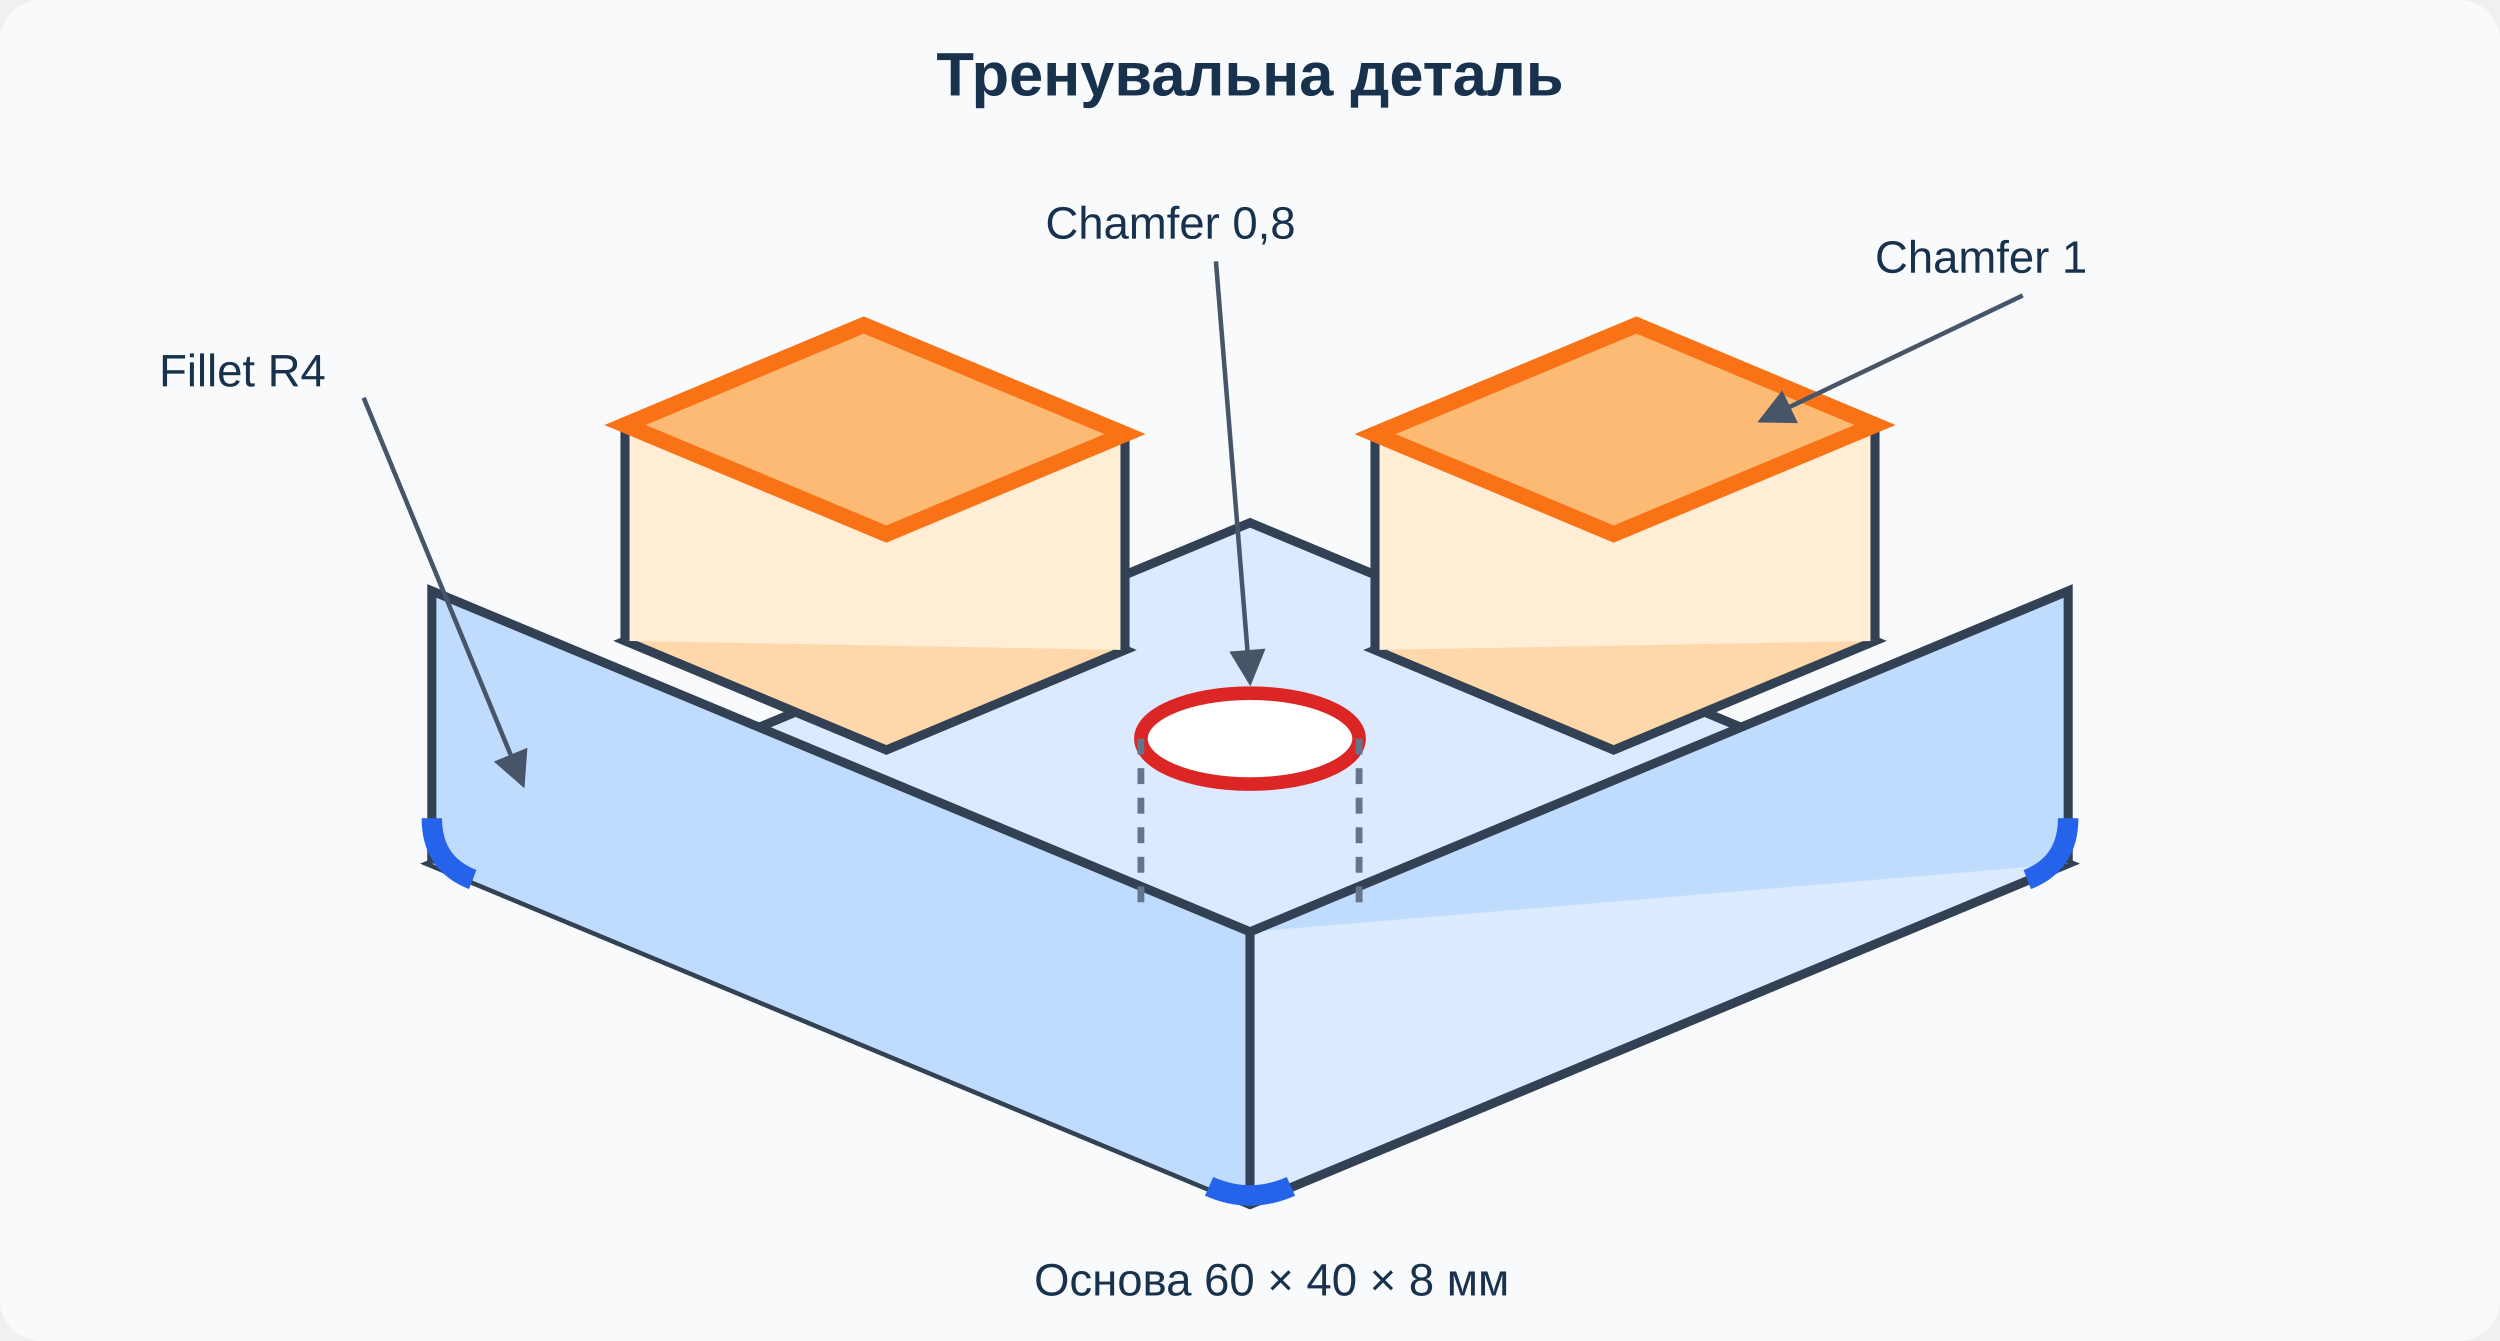
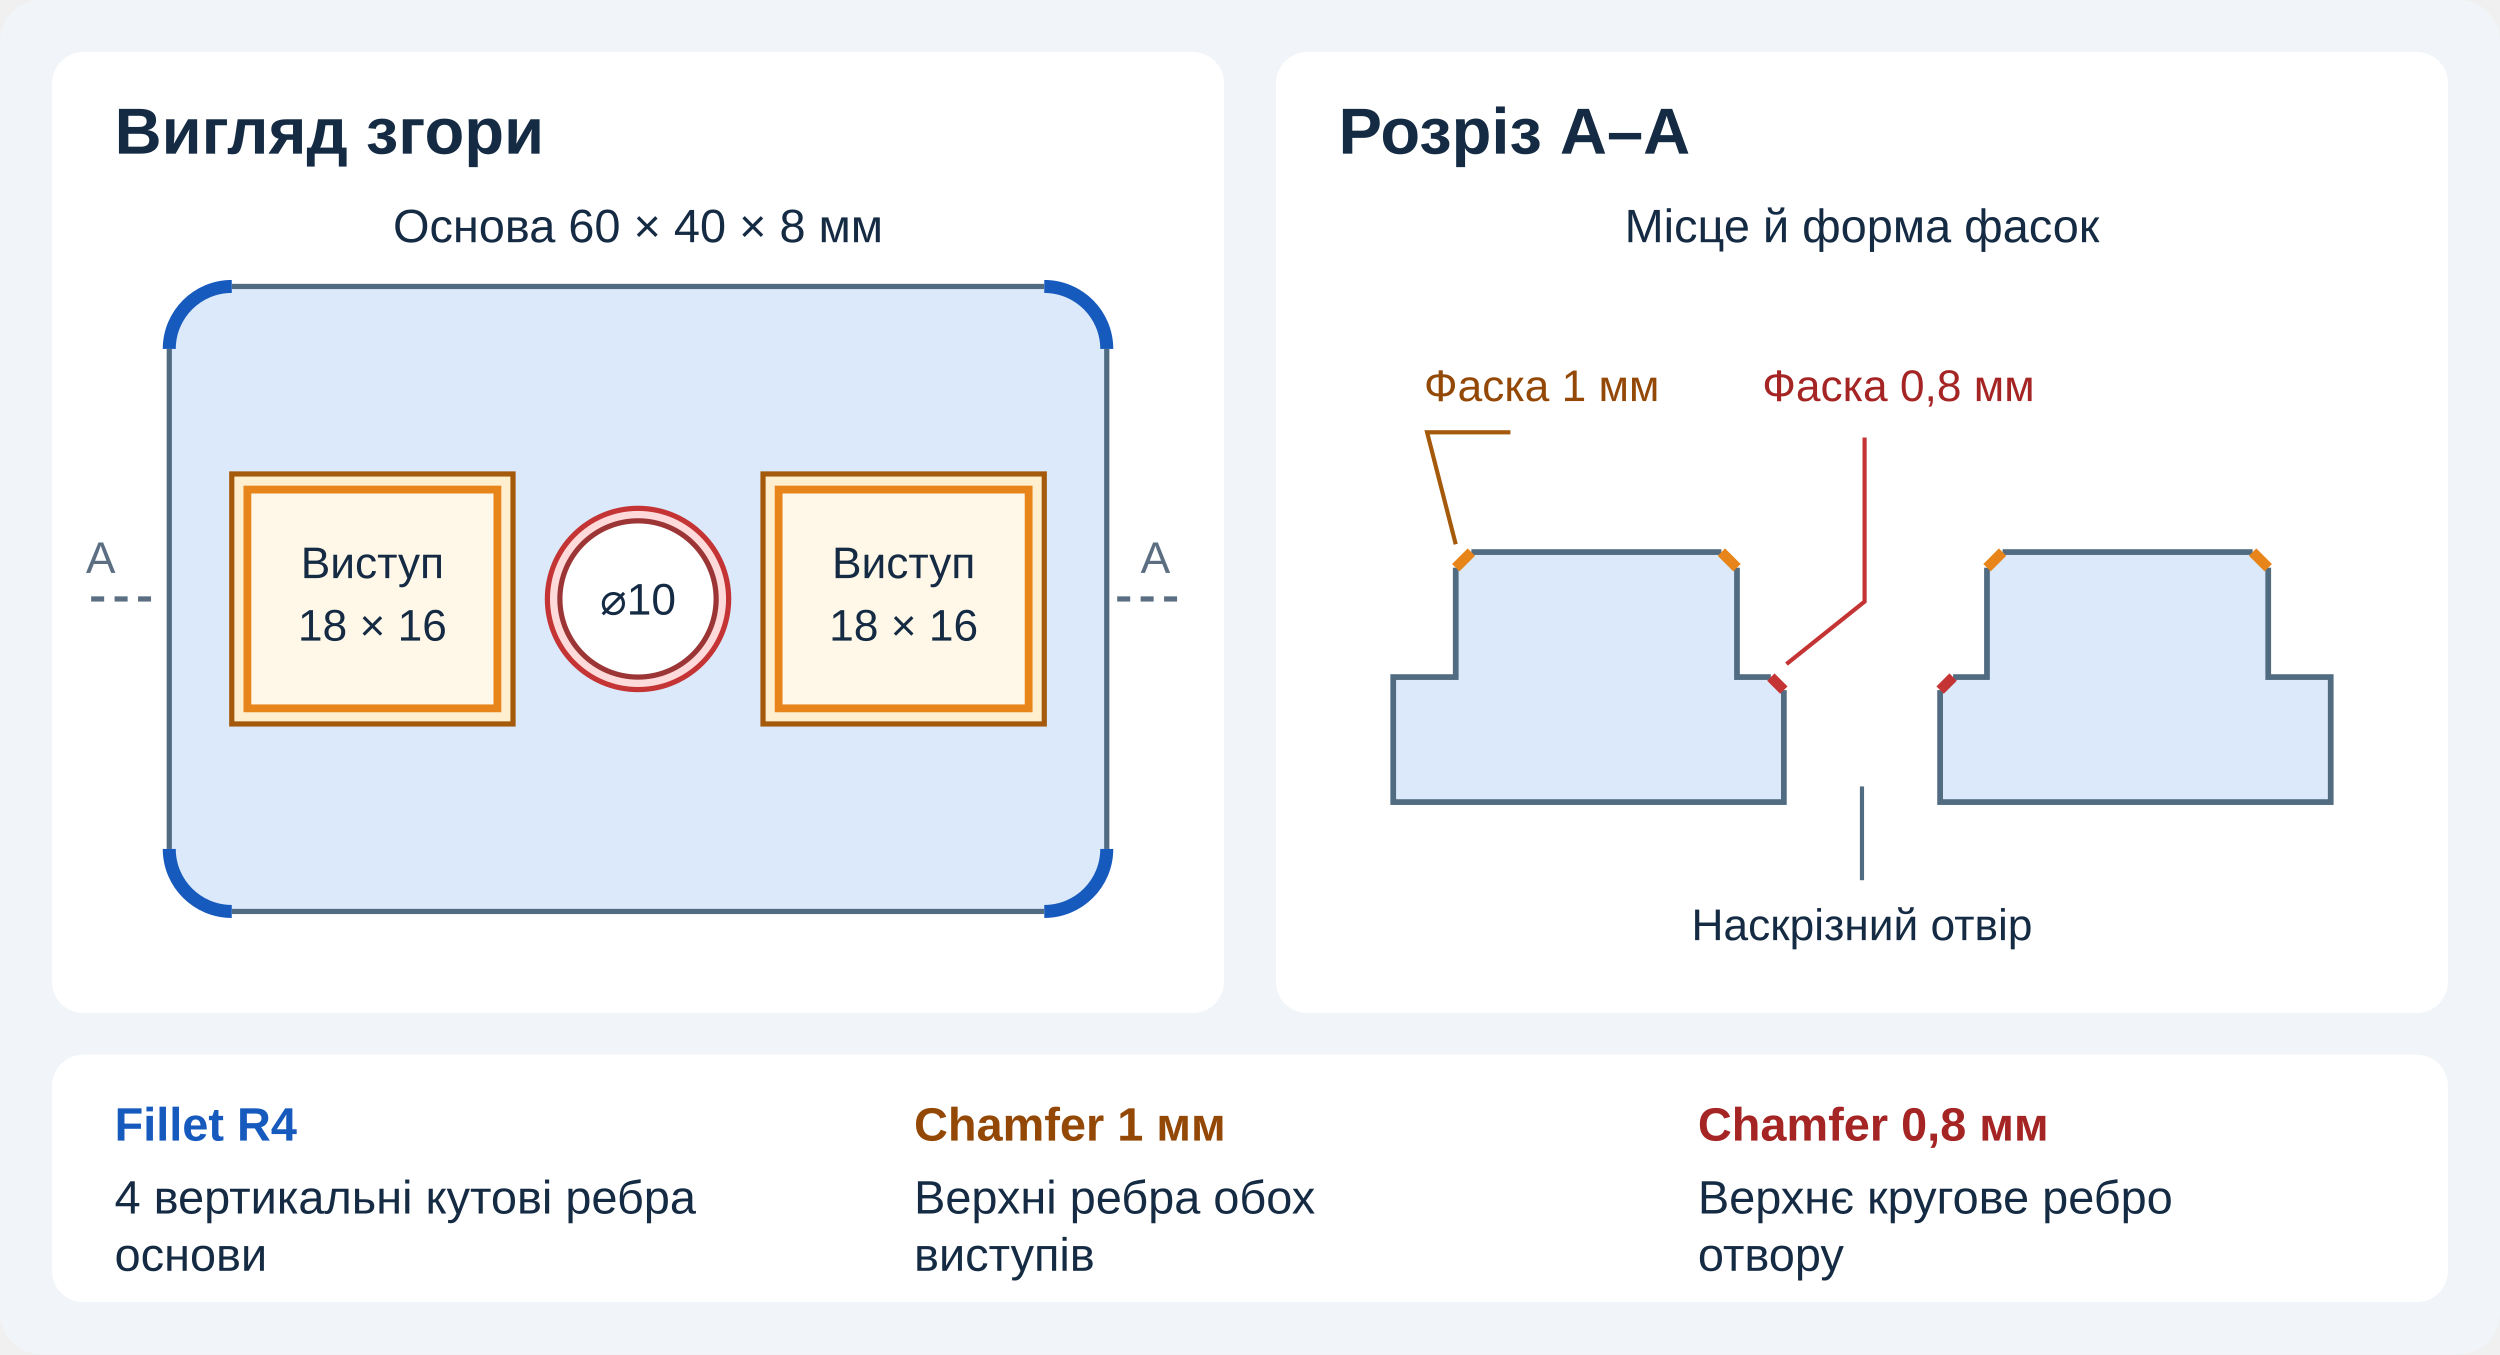
- <svg xmlns="http://www.w3.org/2000/svg" viewBox="0 0 1100 590" role="img" aria-labelledby="title desc">
-   <defs>
-     <marker id="arrow" markerWidth="8" markerHeight="8" refX="7" refY="4" orient="auto">
-       <path d="M0 0L8 4L0 8Z" fill="#475569" />
-     </marker>
-   </defs>
-   <rect width="1100" height="590" rx="18" fill="#f8fafc" />
-   <text x="550" y="42" text-anchor="middle" font-family="Arial, sans-serif" font-size="27" font-weight="700" fill="#18324d">Тренувальна деталь</text>
-   <path d="M190 380l360 150 360-150-360-150z" fill="#dbeafe" stroke="#334155" stroke-width="4" />
-   <path d="M190 380v-120l360 150v120M910 380V260L550 410" fill="#bfdbfe" stroke="#334155" stroke-width="4" />
-   <path d="M275 282l115 48 105-44-115-48zM605 286l105 44 115-48-105-44z" fill="#fed7aa" stroke="#334155" stroke-width="4" />
-   <path d="M275 282v-95l115 48 105-44v95M605 286v-95l105 44 115-48v95" fill="#ffedd5" stroke="#334155" stroke-width="4" />
-   <path d="M275 187l115 48 105-44-115-48zM605 191l105 44 115-48-105-44z" fill="#fdba74" stroke="#f97316" stroke-width="7" />
-   <ellipse cx="550" cy="325" rx="48" ry="20" fill="#fff" stroke="#dc2626" stroke-width="6" />
-   <path d="M502 325v72M598 325v72" stroke="#64748b" stroke-width="3" stroke-dasharray="7 6" />
-   <path d="M208 387Q190 380 190 360M892 387Q910 380 910 360M532 522Q550 530 568 522" fill="none" stroke="#2563eb" stroke-width="9" />
-   <g font-family="Arial, sans-serif" font-size="20" fill="#18324d">
-     <text x="70" y="170">Fillet R4</text>
-     <path d="M160 175l70 170" stroke="#475569" stroke-width="2" marker-end="url(#arrow)" />
-     <text x="825" y="120">Chamfer 1</text>
-     <path d="M890 130l-115 55" stroke="#475569" stroke-width="2" marker-end="url(#arrow)" />
-     <text x="460" y="105">Chamfer 0,8</text>
-     <path d="M535 115l15 185" stroke="#475569" stroke-width="2" marker-end="url(#arrow)" />
-     <text x="455" y="570">Основа 60 × 40 × 8 мм</text>
+ <svg xmlns="http://www.w3.org/2000/svg" width="960" height="520" viewBox="0 0 960 520" role="img" aria-labelledby="title desc">
+   <rect width="960" height="520" rx="16" fill="#f1f5f9" />
+   <rect x="20" y="20" width="450" height="369" rx="12" fill="#fff" />
+   <rect x="490" y="20" width="450" height="369" rx="12" fill="#fff" />
+   <g font-family="Arial,sans-serif" fill="#152b43">
+     <text x="44" y="59" font-size="25" font-weight="bold">Вигляд згори</text>
+     <text x="514" y="59" font-size="25" font-weight="bold">Розріз А–А</text>
+     <text x="245" y="93" font-size="18" text-anchor="middle">Основа 60 × 40 × 8 мм</text>
+     <text x="715" y="93" font-size="18" text-anchor="middle">Місце й форма фасок</text>
+     <rect x="65" y="110" width="360" height="240" rx="24" fill="#dbe9fa" />
+     <path d="M89 110H401 M425 134V326 M401 350H89 M65 326V134" fill="none" stroke="#516b81" stroke-width="2" />
+     <path d="M65 134a24 24 0 0 1 24-24 M401 110a24 24 0 0 1 24 24 M425 326a24 24 0 0 1-24 24 M89 350a24 24 0 0 1-24-24" fill="none" stroke="#175abd" stroke-width="5" />
+     <g fill="#ffefcf" stroke="#a55a0b" stroke-width="2">
+       <rect x="89" y="182" width="108" height="96" />
+       <rect x="293" y="182" width="108" height="96" />
+     </g>
+     <g fill="#fff8e8" stroke="#e7841a" stroke-width="3">
+       <rect x="95" y="188" width="96" height="84" />
+       <rect x="299" y="188" width="96" height="84" />
+     </g>
+     <circle cx="245" cy="230" r="34.8" fill="#ffdada" stroke="#c53434" stroke-width="2" />
+     <circle cx="245" cy="230" r="30" fill="#fff" stroke="#9c3535" stroke-width="2" />
+     <g font-size="17" text-anchor="middle">
+       <text x="143" y="222" text-anchor="middle">Виступ</text>
+       <text x="143" y="246" text-anchor="middle">18 × 16</text>
+       <text x="347" y="222" text-anchor="middle">Виступ</text>
+       <text x="347" y="246" text-anchor="middle">18 × 16</text>
+       <text x="245" y="236" text-anchor="middle">⌀10</text>
+     </g>
+     <g fill="#5b6e82" font-size="17">
+       <text x="33" y="220">А</text>
+       <text x="438" y="220">А</text>
+     </g>
+     <path d="M35 230H61 M429 230H454" fill="none" stroke="#5b6e82" stroke-width="2" stroke-dasharray="5 4" />
+     <g fill="#dbe9fa">
+       <path d="M535 260h24v-42l6-6h96l6 6v42h13l5 5v43H535Z" />
+       <path d="M895 260h-24v-42l-6-6h-96l-6 6v42h-13l-5 5v43h150Z" />
+     </g>
+     <path d="M565 212h96 M769 212h96 M559 218v42h-24v48h150v-43 M871 218v42h24v48H745v-43 M667 218v42h13 M763 218v42h-13" fill="none" stroke="#516b81" stroke-width="2.2" />
+     <path d="M559 218l6-6 M661 212l6 6 M763 218l6-6 M865 212l6 6" fill="none" stroke="#e7841a" stroke-width="4" />
+     <path d="M680 260l5 5 M750 260l-5 5" fill="none" stroke="#c53434" stroke-width="4" />
+     <g fill="none" stroke-width="1.6">
+       <path d="M580 166h-32l11 43" stroke="#a55a0b" />
+       <path d="M716 168v63l-30 24" stroke="#c53434" />
+       <path d="M715 338v-36" stroke="#516b81" />
+     </g>
+     <g font-size="17" text-anchor="middle">
+       <text x="592" y="154" text-anchor="middle" fill="#934806">Фаска 1 мм</text>
+       <text x="729" y="154" text-anchor="middle" fill="#a52424">Фаска 0,8 мм</text>
+       <text x="715" y="361" text-anchor="middle">Наскрізний отвір</text>
+     </g>
+     <g font-size="18">
+       <rect x="20" y="405" width="920" height="95" rx="12" fill="#fff" />
+       <text x="44" y="438" fill="#175abd" font-weight="bold">Fillet R4</text>
+       <text x="44" y="466">4 вертикальні кутові ребра</text>
+       <text x="44" y="488">основи</text>
+       <text x="351" y="438" fill="#934806" font-weight="bold">Chamfer 1 мм</text>
+       <text x="351" y="466">Верхні ребра обох</text>
+       <text x="351" y="488">виступів</text>
+       <text x="652" y="438" fill="#a52424" font-weight="bold">Chamfer 0,8 мм</text>
+       <text x="652" y="466">Верхнє кругове ребро</text>
+       <text x="652" y="488">отвору</text>
+     </g>
  </g>
</svg>
